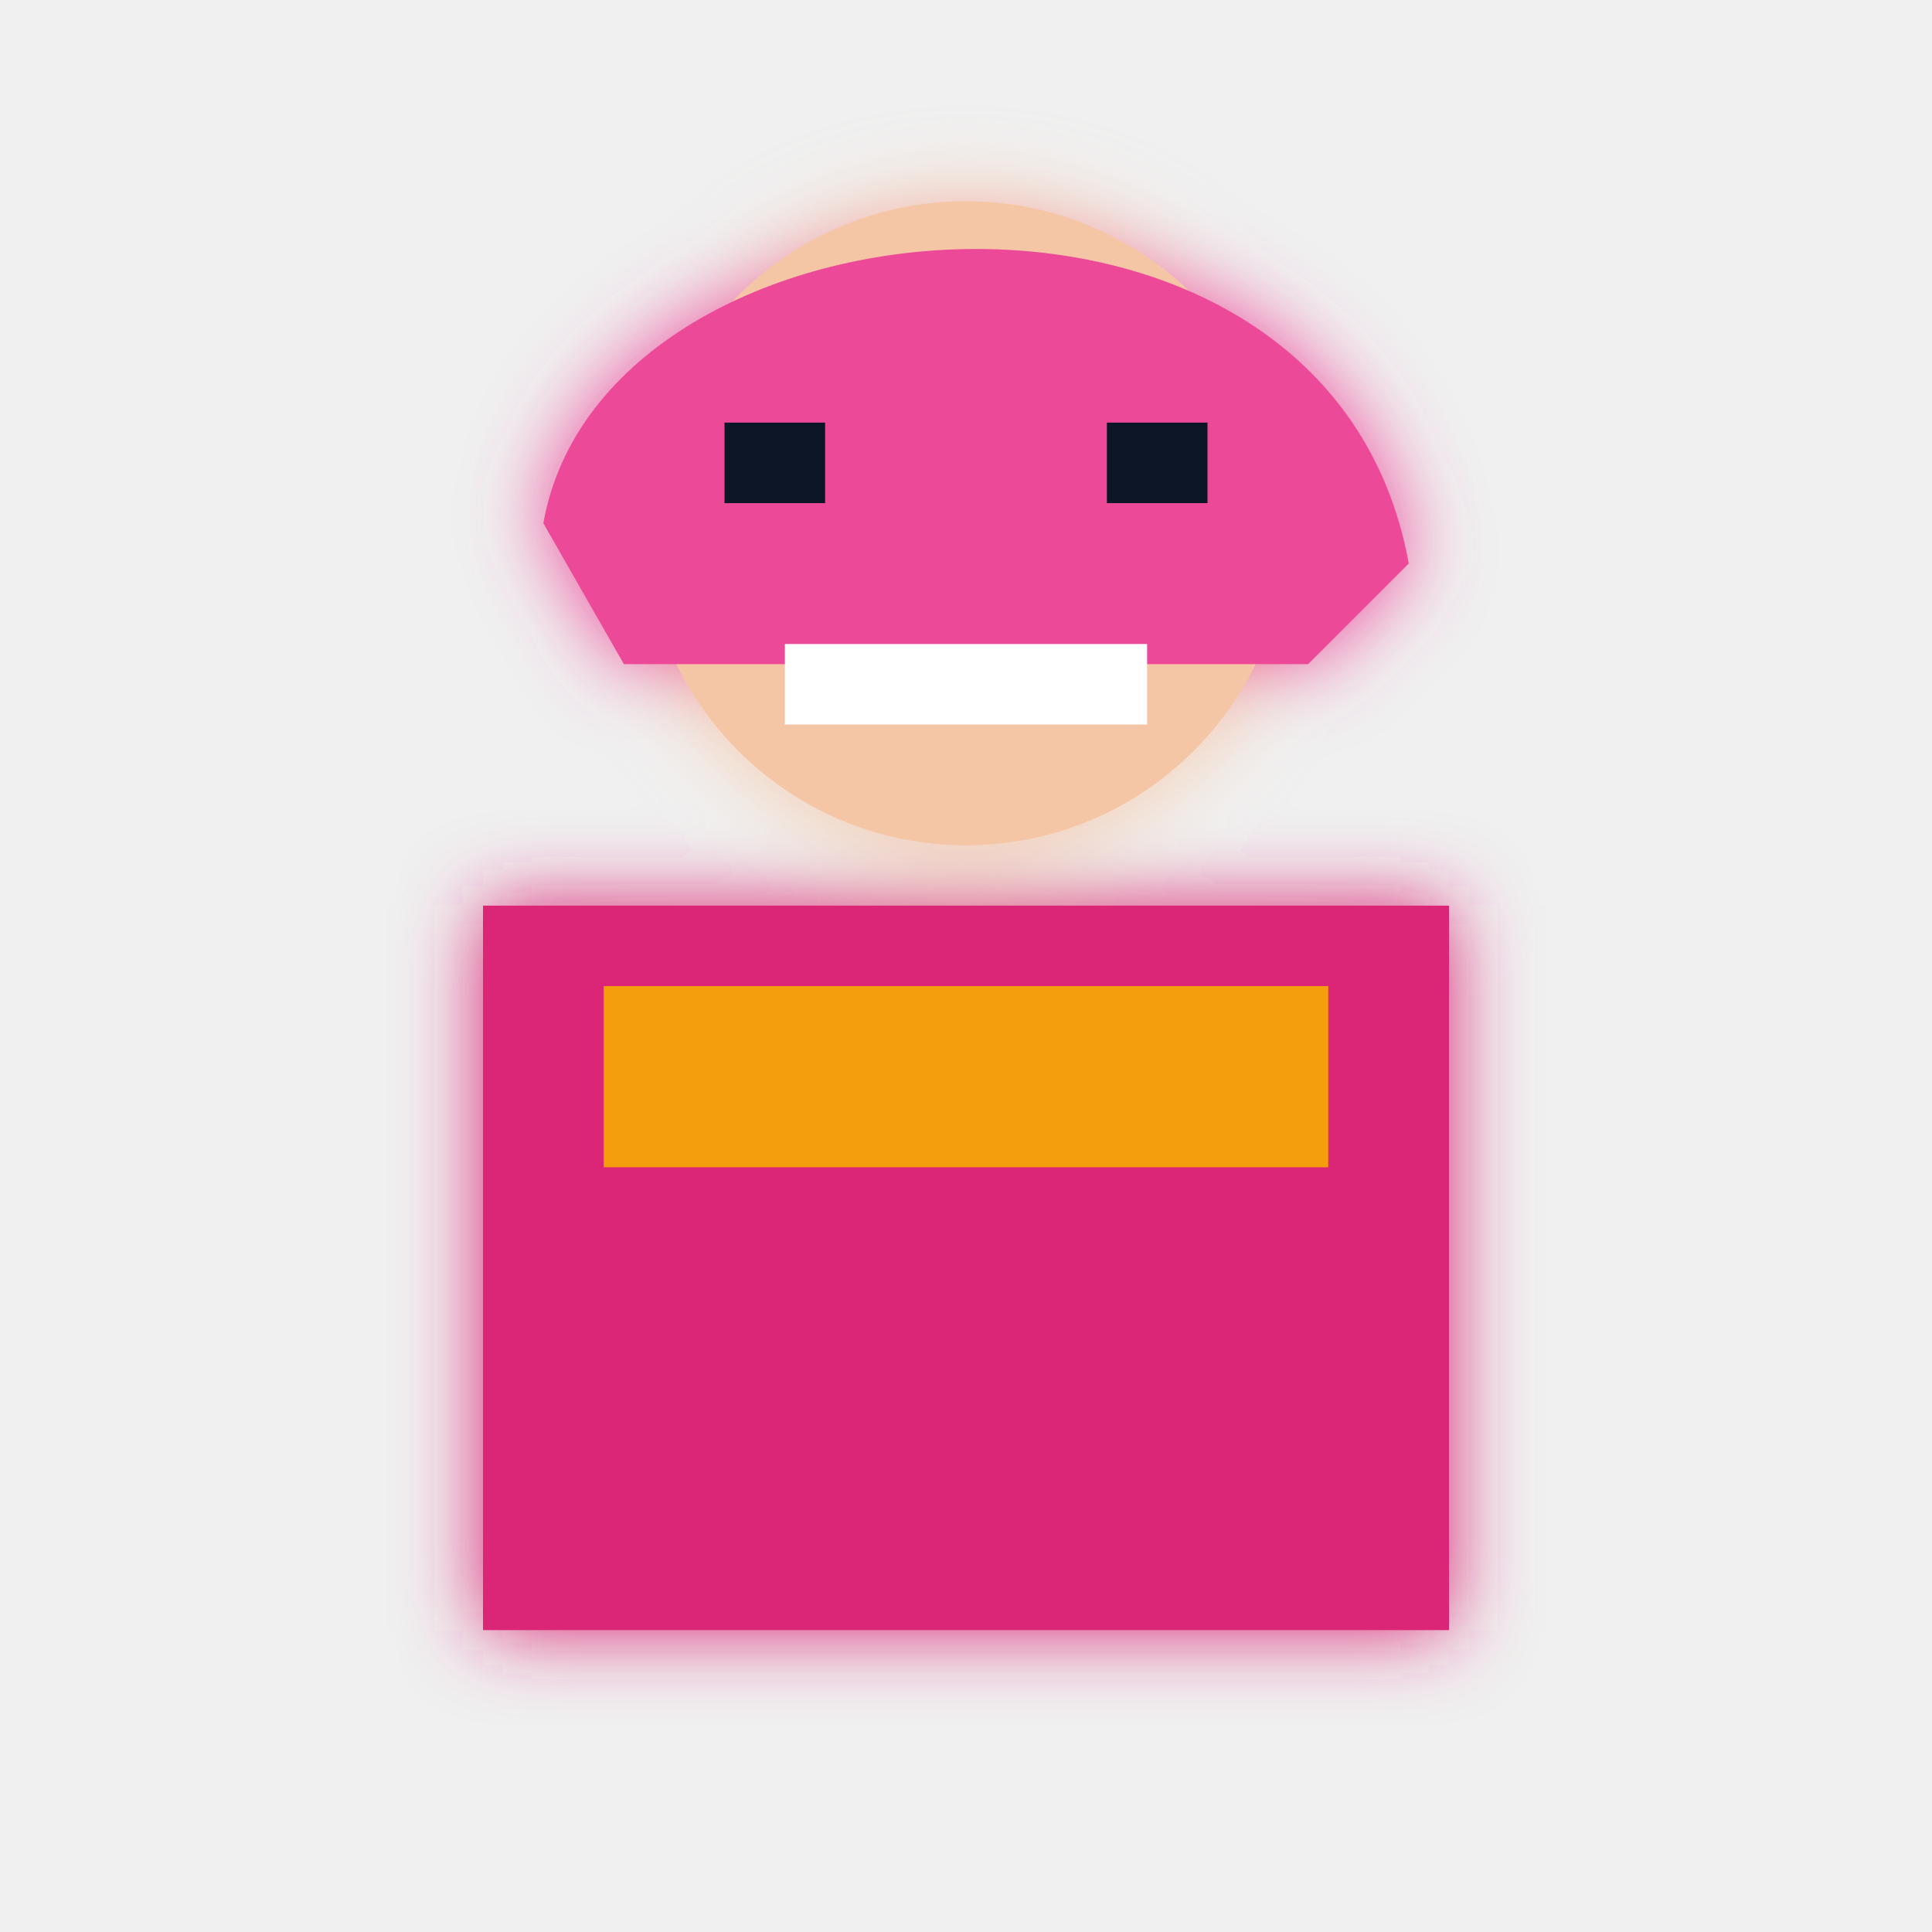
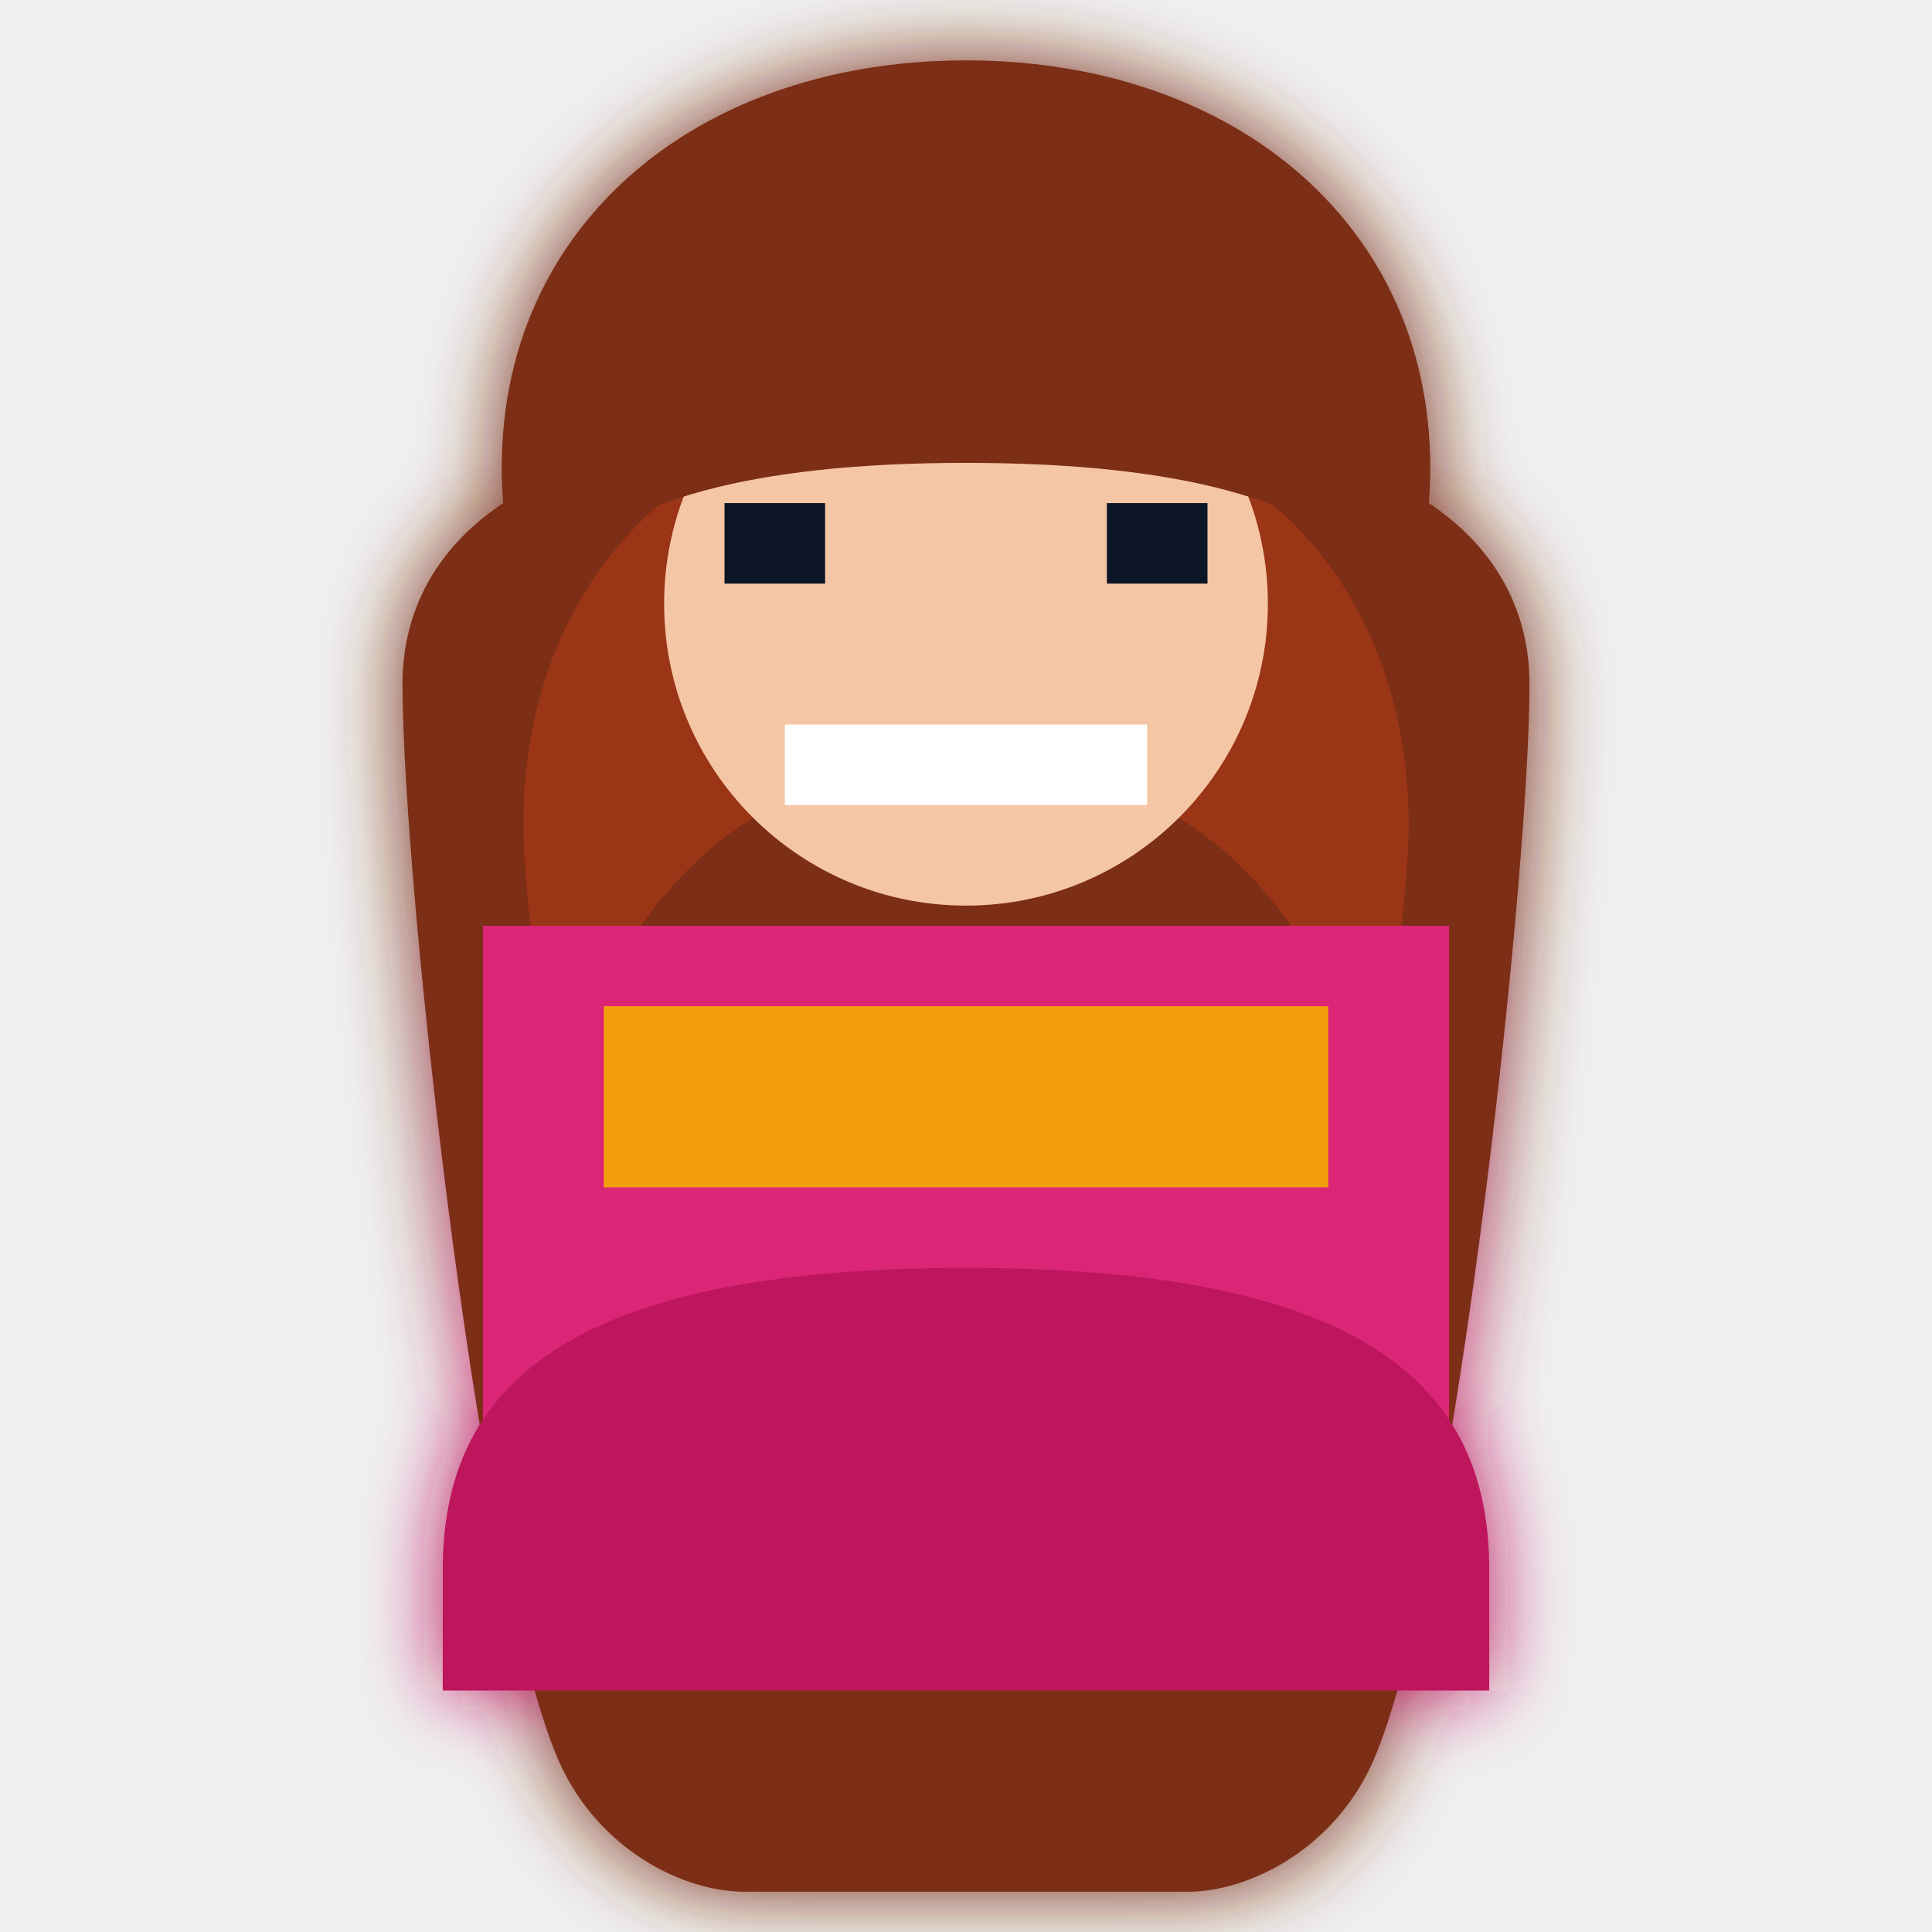
<svg xmlns="http://www.w3.org/2000/svg" viewBox="0 0 96 96">
  <defs>
    <filter id="g">
      <feGaussianBlur stdDeviation="2" result="b" />
      <feMerge>
        <feMergeNode in="b" />
        <feMergeNode in="SourceGraphic" />
      </feMerge>
    </filter>
  </defs>
  <g filter="url(#g)">
-     <circle cx="48" cy="26" r="16" fill="#f5c6a5" />
-     <path d="M27 26c3-17 39-20 43 2l-5 5H31z" fill="#ec4899" />
-     <path d="M24 45h48v36H24z" fill="#db2777" />
-     <path d="M30 49h36v9H30z" fill="#f59e0b" />
-     <path d="M36 21h5v4h-5zM55 21h5v4h-5z" fill="#111827" />
-     <path d="M39 32h18v4H39z" fill="#fff" />
+     <path d="M20 34c0-4 2-7 5-9-1-13 9-22 23-22s24 9 23 22c3 2 5 5 5 9 0 10-4 46-8 54-2 4-6 6-9 6H37c-3 0-7-2-9-6-4-8-8-44-8-54z" fill="#7c2d12" />
+     <path d="M48 20c14 0 22 9 22 21 0 3-1 12-2 12-4-9-9-15-20-15s-16 6-20 15c-1 0-2-9-2-12 0-12 8-21 22-21z" fill="#9a3412" />
+     <circle cx="48" cy="30" r="15" fill="#f5c6a5" />
+     <path d="M28 28c2-11 15-16 20-16s18 5 20 16c-3-3-9-5-20-5s-17 2-20 5z" fill="#7c2d12" />
+     <path d="M24 46h48v36H24z" fill="#db2777" />
+     <path d="M22 78c0-9 6-15 26-15s26 6 26 15v6H22z" fill="#be185d" />
+     <path d="M30 50h36v9H30z" fill="#f59e0b" />
+     <path d="M36 25h5v4h-5zM55 25h5v4h-5z" fill="#111827" />
+     <path d="M39 36h18v4H39z" fill="#fff" />
  </g>
</svg>
